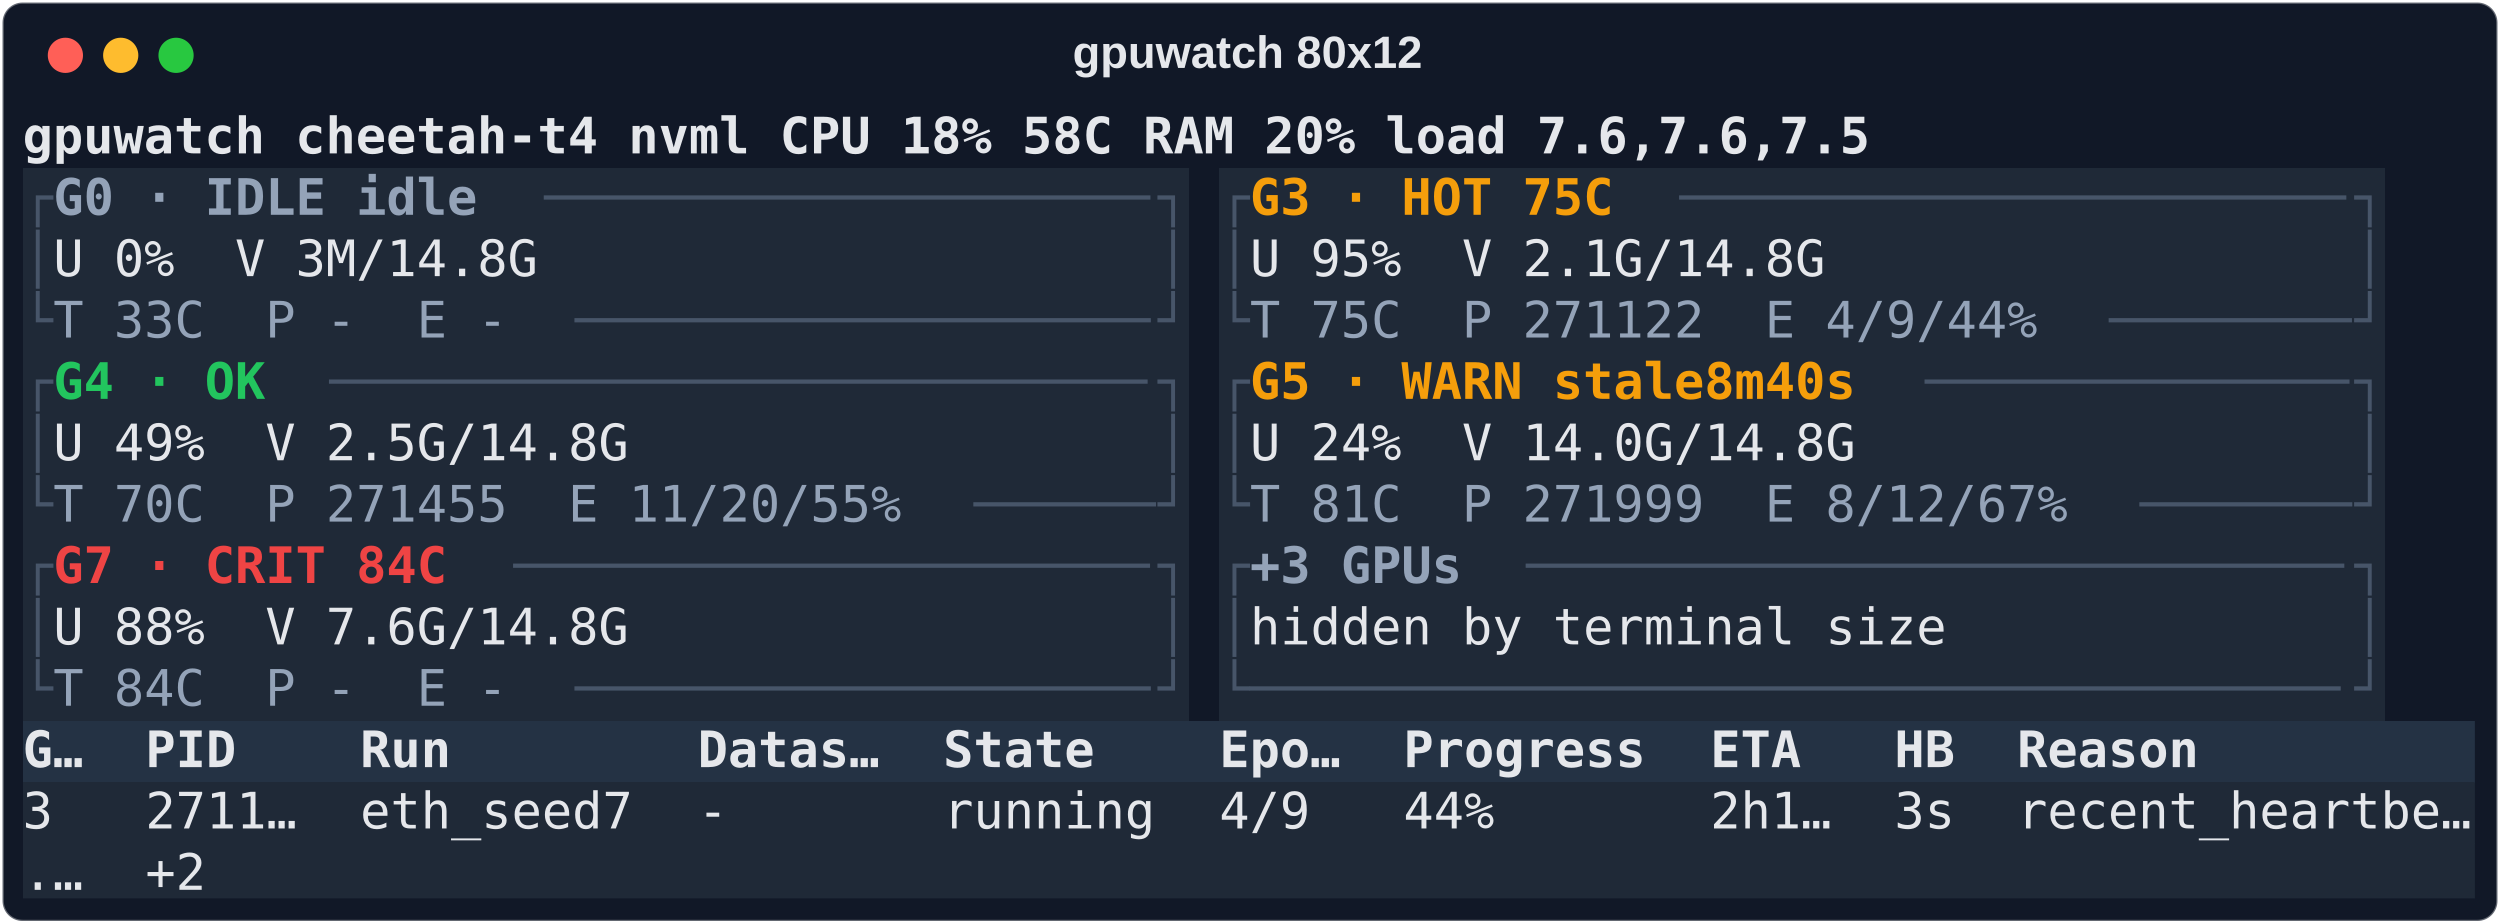
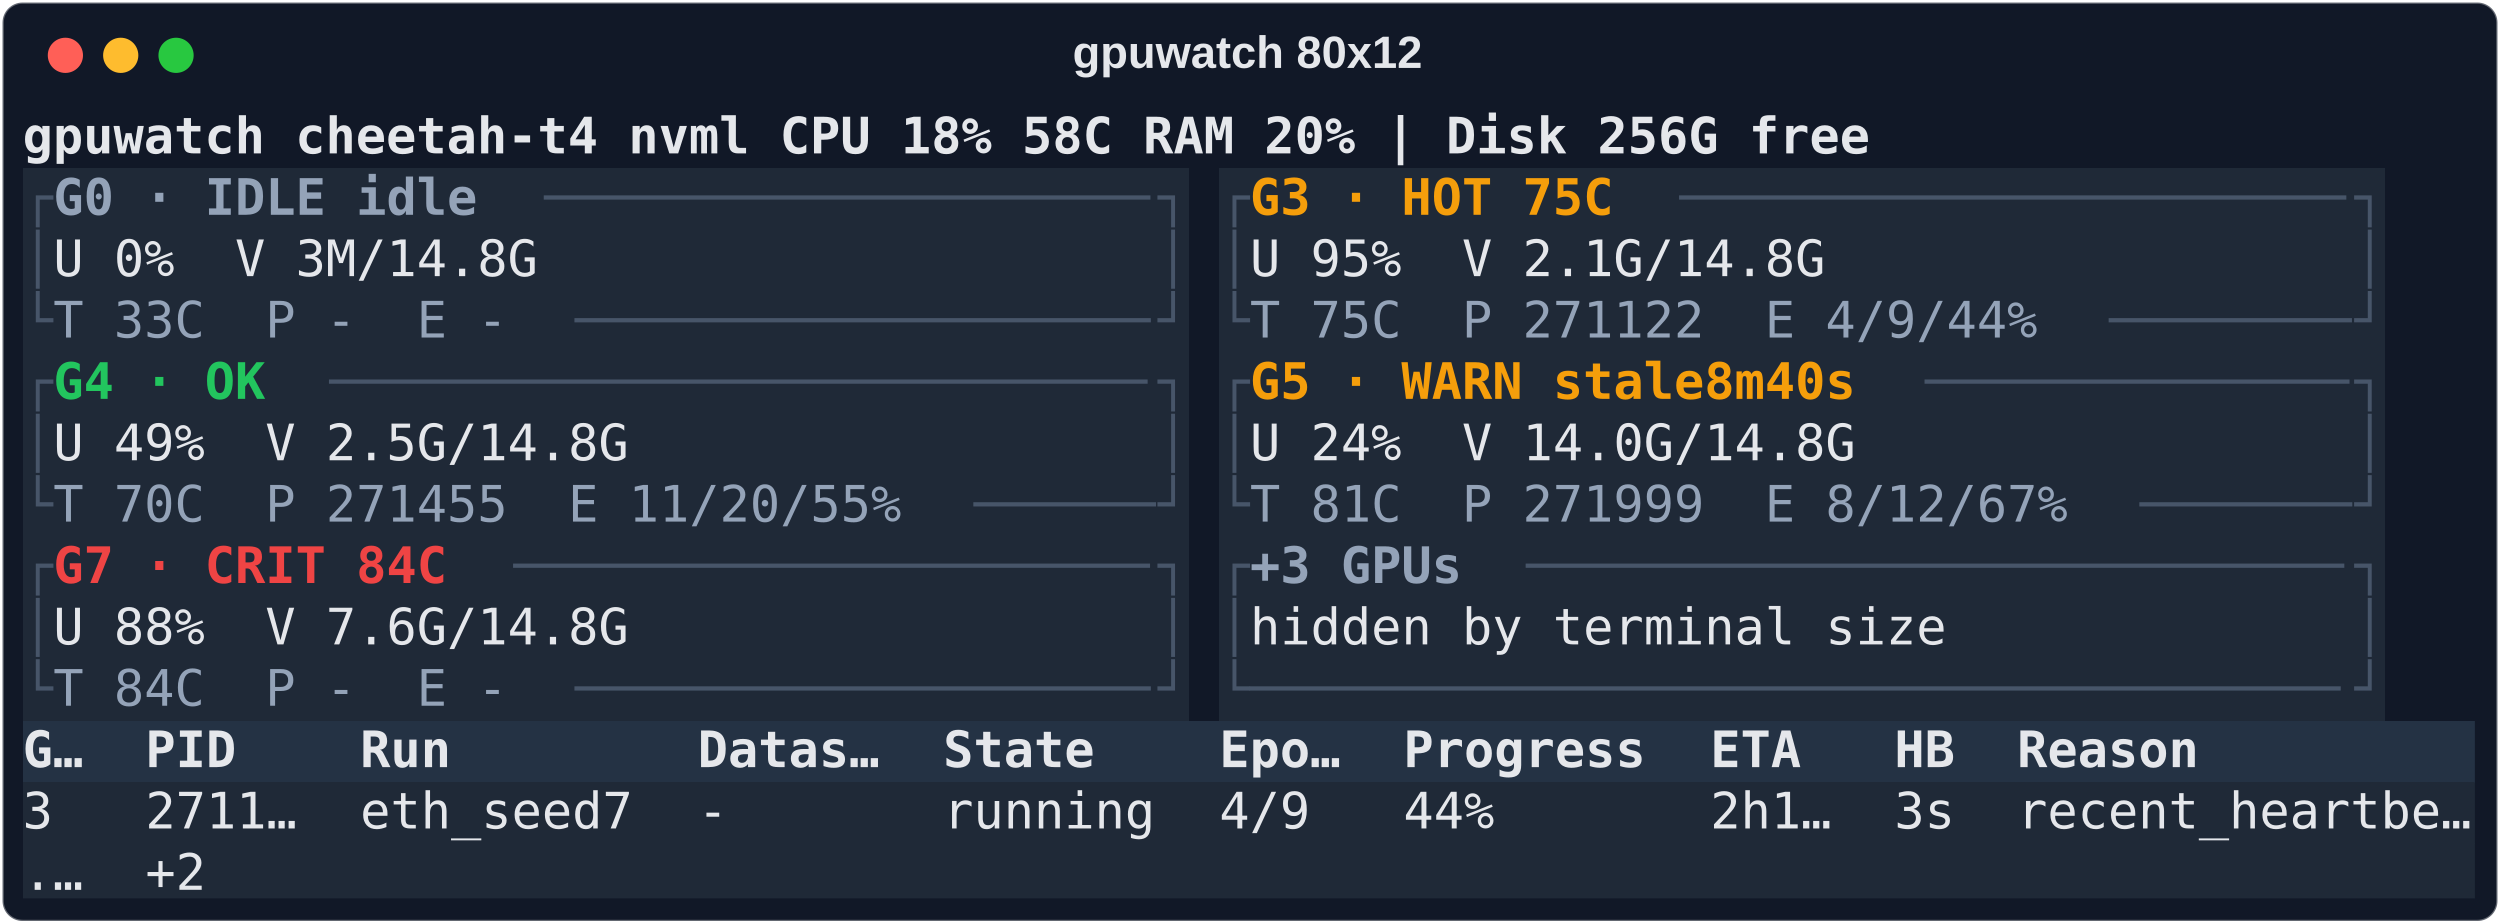
<svg xmlns="http://www.w3.org/2000/svg" class="rich-terminal" viewBox="0 0 994 367.2">
  <style>

    @font-face {
        font-family: "Fira Code";
        src: local("FiraCode-Regular"),
                url("https://cdnjs.cloudflare.com/ajax/libs/firacode/6.2.0/woff2/FiraCode-Regular.woff2") format("woff2"),
                url("https://cdnjs.cloudflare.com/ajax/libs/firacode/6.2.0/woff/FiraCode-Regular.woff") format("woff");
        font-style: normal;
        font-weight: 400;
    }
    @font-face {
        font-family: "Fira Code";
        src: local("FiraCode-Bold"),
                url("https://cdnjs.cloudflare.com/ajax/libs/firacode/6.2.0/woff2/FiraCode-Bold.woff2") format("woff2"),
                url("https://cdnjs.cloudflare.com/ajax/libs/firacode/6.2.0/woff/FiraCode-Bold.woff") format("woff");
        font-style: bold;
        font-weight: 700;
    }

-     .terminal-2601094566-matrix {
+     .terminal-3034418859-matrix {
        font-family: Fira Code, monospace;
        font-size: 20px;
        line-height: 24.4px;
        font-variant-east-asian: full-width;
    }

-     .terminal-2601094566-title {
+     .terminal-3034418859-title {
        font-size: 18px;
        font-weight: bold;
        font-family: arial;
    }

-     .terminal-2601094566-r1 { fill: #e5e7eb;font-weight: bold }
- .terminal-2601094566-r2 { fill: #e5e7eb }
- .terminal-2601094566-r3 { fill: #475569 }
- .terminal-2601094566-r4 { fill: #94a3b8;font-weight: bold }
- .terminal-2601094566-r5 { fill: #f59e0b;font-weight: bold }
- .terminal-2601094566-r6 { fill: #94a3b8 }
- .terminal-2601094566-r7 { fill: #22c55e;font-weight: bold }
- .terminal-2601094566-r8 { fill: #ef4444;font-weight: bold }
+     .terminal-3034418859-r1 { fill: #e5e7eb;font-weight: bold }
+ .terminal-3034418859-r2 { fill: #e5e7eb }
+ .terminal-3034418859-r3 { fill: #475569 }
+ .terminal-3034418859-r4 { fill: #94a3b8;font-weight: bold }
+ .terminal-3034418859-r5 { fill: #f59e0b;font-weight: bold }
+ .terminal-3034418859-r6 { fill: #94a3b8 }
+ .terminal-3034418859-r7 { fill: #22c55e;font-weight: bold }
+ .terminal-3034418859-r8 { fill: #ef4444;font-weight: bold }
    </style>
  <defs>
-     <clipPath id="terminal-2601094566-clip-terminal">
+     <clipPath id="terminal-3034418859-clip-terminal">
      <rect x="0" y="0" width="975.0" height="316.2" />
    </clipPath>
-     <clipPath id="terminal-2601094566-line-0">
+     <clipPath id="terminal-3034418859-line-0">
      <rect x="0" y="1.5" width="976" height="24.65" />
    </clipPath>
-     <clipPath id="terminal-2601094566-line-1">
+     <clipPath id="terminal-3034418859-line-1">
      <rect x="0" y="25.9" width="976" height="24.65" />
    </clipPath>
-     <clipPath id="terminal-2601094566-line-2">
+     <clipPath id="terminal-3034418859-line-2">
      <rect x="0" y="50.3" width="976" height="24.65" />
    </clipPath>
-     <clipPath id="terminal-2601094566-line-3">
+     <clipPath id="terminal-3034418859-line-3">
      <rect x="0" y="74.7" width="976" height="24.65" />
    </clipPath>
-     <clipPath id="terminal-2601094566-line-4">
+     <clipPath id="terminal-3034418859-line-4">
      <rect x="0" y="99.1" width="976" height="24.65" />
    </clipPath>
-     <clipPath id="terminal-2601094566-line-5">
+     <clipPath id="terminal-3034418859-line-5">
      <rect x="0" y="123.5" width="976" height="24.65" />
    </clipPath>
-     <clipPath id="terminal-2601094566-line-6">
+     <clipPath id="terminal-3034418859-line-6">
      <rect x="0" y="147.9" width="976" height="24.65" />
    </clipPath>
-     <clipPath id="terminal-2601094566-line-7">
+     <clipPath id="terminal-3034418859-line-7">
      <rect x="0" y="172.3" width="976" height="24.65" />
    </clipPath>
-     <clipPath id="terminal-2601094566-line-8">
+     <clipPath id="terminal-3034418859-line-8">
      <rect x="0" y="196.7" width="976" height="24.65" />
    </clipPath>
-     <clipPath id="terminal-2601094566-line-9">
+     <clipPath id="terminal-3034418859-line-9">
      <rect x="0" y="221.1" width="976" height="24.65" />
    </clipPath>
-     <clipPath id="terminal-2601094566-line-10">
+     <clipPath id="terminal-3034418859-line-10">
      <rect x="0" y="245.5" width="976" height="24.65" />
    </clipPath>
-     <clipPath id="terminal-2601094566-line-11">
+     <clipPath id="terminal-3034418859-line-11">
      <rect x="0" y="269.9" width="976" height="24.65" />
    </clipPath>
  </defs>
  <rect fill="#111827" stroke="rgba(255,255,255,0.35)" stroke-width="1" x="1" y="1" width="992" height="365.2" rx="8" />
-   <text class="terminal-2601094566-title" fill="#e5e7eb" text-anchor="middle" x="496" y="27">gpuwatch 80x12</text>
+   <text class="terminal-3034418859-title" fill="#e5e7eb" text-anchor="middle" x="496" y="27">gpuwatch 80x12</text>
  <g transform="translate(26,22)">
    <circle cx="0" cy="0" r="7" fill="#ff5f57" />
    <circle cx="22" cy="0" r="7" fill="#febc2e" />
    <circle cx="44" cy="0" r="7" fill="#28c840" />
  </g>
-   <g transform="translate(9, 41)" clip-path="url(#terminal-2601094566-clip-terminal)">
+   <g transform="translate(9, 41)" clip-path="url(#terminal-3034418859-clip-terminal)">
    <rect fill="#111827" x="0" y="1.5" width="976" height="24.65" shape-rendering="crispEdges" />
    <rect fill="#1f2937" x="0" y="25.9" width="12.2" height="24.65" shape-rendering="crispEdges" />
    <rect fill="#1f2937" x="12.2" y="25.9" width="195.2" height="24.65" shape-rendering="crispEdges" />
    <rect fill="#1f2937" x="207.4" y="25.9" width="244" height="24.65" shape-rendering="crispEdges" />
    <rect fill="#1f2937" x="451.4" y="25.9" width="12.2" height="24.65" shape-rendering="crispEdges" />
    <rect fill="#111827" x="463.6" y="25.9" width="12.2" height="24.65" shape-rendering="crispEdges" />
    <rect fill="#1f2937" x="475.8" y="25.9" width="12.2" height="24.65" shape-rendering="crispEdges" />
    <rect fill="#1f2937" x="488" y="25.9" width="170.8" height="24.65" shape-rendering="crispEdges" />
    <rect fill="#1f2937" x="658.8" y="25.9" width="268.4" height="24.65" shape-rendering="crispEdges" />
    <rect fill="#1f2937" x="927.2" y="25.9" width="12.2" height="24.65" shape-rendering="crispEdges" />
    <rect fill="#111827" x="939.4" y="25.9" width="36.6" height="24.65" shape-rendering="crispEdges" />
    <rect fill="#1f2937" x="0" y="50.3" width="12.2" height="24.65" shape-rendering="crispEdges" />
    <rect fill="#1f2937" x="12.2" y="50.3" width="439.2" height="24.65" shape-rendering="crispEdges" />
    <rect fill="#1f2937" x="451.4" y="50.3" width="12.2" height="24.65" shape-rendering="crispEdges" />
    <rect fill="#111827" x="463.6" y="50.3" width="12.2" height="24.65" shape-rendering="crispEdges" />
    <rect fill="#1f2937" x="475.8" y="50.3" width="12.2" height="24.65" shape-rendering="crispEdges" />
    <rect fill="#1f2937" x="488" y="50.3" width="439.2" height="24.65" shape-rendering="crispEdges" />
    <rect fill="#1f2937" x="927.2" y="50.3" width="12.2" height="24.65" shape-rendering="crispEdges" />
    <rect fill="#111827" x="939.4" y="50.3" width="36.6" height="24.65" shape-rendering="crispEdges" />
    <rect fill="#1f2937" x="0" y="74.7" width="12.2" height="24.65" shape-rendering="crispEdges" />
    <rect fill="#1f2937" x="12.2" y="74.7" width="207.4" height="24.65" shape-rendering="crispEdges" />
    <rect fill="#1f2937" x="219.6" y="74.7" width="231.8" height="24.65" shape-rendering="crispEdges" />
    <rect fill="#1f2937" x="451.4" y="74.7" width="12.2" height="24.65" shape-rendering="crispEdges" />
    <rect fill="#111827" x="463.6" y="74.7" width="12.2" height="24.65" shape-rendering="crispEdges" />
    <rect fill="#1f2937" x="475.8" y="74.7" width="12.2" height="24.65" shape-rendering="crispEdges" />
    <rect fill="#1f2937" x="488" y="74.7" width="341.6" height="24.65" shape-rendering="crispEdges" />
    <rect fill="#1f2937" x="829.6" y="74.7" width="97.6" height="24.65" shape-rendering="crispEdges" />
    <rect fill="#1f2937" x="927.2" y="74.7" width="12.2" height="24.65" shape-rendering="crispEdges" />
    <rect fill="#111827" x="939.4" y="74.7" width="36.6" height="24.65" shape-rendering="crispEdges" />
    <rect fill="#1f2937" x="0" y="99.1" width="12.2" height="24.65" shape-rendering="crispEdges" />
    <rect fill="#1f2937" x="12.2" y="99.1" width="109.8" height="24.65" shape-rendering="crispEdges" />
    <rect fill="#1f2937" x="122" y="99.1" width="329.4" height="24.65" shape-rendering="crispEdges" />
    <rect fill="#1f2937" x="451.4" y="99.1" width="12.2" height="24.65" shape-rendering="crispEdges" />
    <rect fill="#111827" x="463.6" y="99.1" width="12.2" height="24.65" shape-rendering="crispEdges" />
    <rect fill="#1f2937" x="475.8" y="99.1" width="12.2" height="24.65" shape-rendering="crispEdges" />
    <rect fill="#1f2937" x="488" y="99.1" width="268.4" height="24.65" shape-rendering="crispEdges" />
    <rect fill="#1f2937" x="756.4" y="99.1" width="170.8" height="24.65" shape-rendering="crispEdges" />
    <rect fill="#1f2937" x="927.2" y="99.1" width="12.2" height="24.65" shape-rendering="crispEdges" />
    <rect fill="#111827" x="939.4" y="99.1" width="36.6" height="24.65" shape-rendering="crispEdges" />
    <rect fill="#1f2937" x="0" y="123.5" width="12.2" height="24.65" shape-rendering="crispEdges" />
    <rect fill="#1f2937" x="12.2" y="123.5" width="439.2" height="24.65" shape-rendering="crispEdges" />
    <rect fill="#1f2937" x="451.4" y="123.5" width="12.2" height="24.65" shape-rendering="crispEdges" />
    <rect fill="#111827" x="463.6" y="123.5" width="12.2" height="24.65" shape-rendering="crispEdges" />
    <rect fill="#1f2937" x="475.8" y="123.5" width="12.2" height="24.65" shape-rendering="crispEdges" />
    <rect fill="#1f2937" x="488" y="123.5" width="439.2" height="24.65" shape-rendering="crispEdges" />
    <rect fill="#1f2937" x="927.2" y="123.5" width="12.2" height="24.65" shape-rendering="crispEdges" />
    <rect fill="#111827" x="939.4" y="123.5" width="36.6" height="24.65" shape-rendering="crispEdges" />
    <rect fill="#1f2937" x="0" y="147.9" width="12.2" height="24.65" shape-rendering="crispEdges" />
    <rect fill="#1f2937" x="12.2" y="147.9" width="366" height="24.65" shape-rendering="crispEdges" />
    <rect fill="#1f2937" x="378.2" y="147.9" width="73.2" height="24.65" shape-rendering="crispEdges" />
    <rect fill="#1f2937" x="451.4" y="147.9" width="12.2" height="24.65" shape-rendering="crispEdges" />
    <rect fill="#111827" x="463.6" y="147.9" width="12.2" height="24.65" shape-rendering="crispEdges" />
    <rect fill="#1f2937" x="475.8" y="147.9" width="12.2" height="24.65" shape-rendering="crispEdges" />
    <rect fill="#1f2937" x="488" y="147.9" width="353.8" height="24.65" shape-rendering="crispEdges" />
    <rect fill="#1f2937" x="841.8" y="147.9" width="85.4" height="24.65" shape-rendering="crispEdges" />
    <rect fill="#1f2937" x="927.2" y="147.9" width="12.2" height="24.65" shape-rendering="crispEdges" />
    <rect fill="#111827" x="939.4" y="147.9" width="36.6" height="24.65" shape-rendering="crispEdges" />
    <rect fill="#1f2937" x="0" y="172.3" width="12.2" height="24.65" shape-rendering="crispEdges" />
    <rect fill="#1f2937" x="12.2" y="172.3" width="183" height="24.65" shape-rendering="crispEdges" />
    <rect fill="#1f2937" x="195.2" y="172.3" width="256.2" height="24.65" shape-rendering="crispEdges" />
    <rect fill="#1f2937" x="451.4" y="172.3" width="12.2" height="24.65" shape-rendering="crispEdges" />
    <rect fill="#111827" x="463.6" y="172.3" width="12.2" height="24.65" shape-rendering="crispEdges" />
    <rect fill="#1f2937" x="475.8" y="172.3" width="12.2" height="24.65" shape-rendering="crispEdges" />
    <rect fill="#1f2937" x="488" y="172.3" width="109.8" height="24.65" shape-rendering="crispEdges" />
    <rect fill="#1f2937" x="597.8" y="172.3" width="329.4" height="24.65" shape-rendering="crispEdges" />
    <rect fill="#1f2937" x="927.2" y="172.3" width="12.2" height="24.65" shape-rendering="crispEdges" />
    <rect fill="#111827" x="939.4" y="172.3" width="36.6" height="24.65" shape-rendering="crispEdges" />
    <rect fill="#1f2937" x="0" y="196.7" width="12.2" height="24.65" shape-rendering="crispEdges" />
    <rect fill="#1f2937" x="12.2" y="196.7" width="439.2" height="24.65" shape-rendering="crispEdges" />
    <rect fill="#1f2937" x="451.4" y="196.7" width="12.2" height="24.65" shape-rendering="crispEdges" />
    <rect fill="#111827" x="463.6" y="196.7" width="12.2" height="24.65" shape-rendering="crispEdges" />
    <rect fill="#1f2937" x="475.8" y="196.7" width="12.2" height="24.65" shape-rendering="crispEdges" />
    <rect fill="#1f2937" x="488" y="196.7" width="439.2" height="24.65" shape-rendering="crispEdges" />
    <rect fill="#1f2937" x="927.2" y="196.7" width="12.2" height="24.65" shape-rendering="crispEdges" />
    <rect fill="#111827" x="939.4" y="196.7" width="36.6" height="24.65" shape-rendering="crispEdges" />
    <rect fill="#1f2937" x="0" y="221.1" width="12.2" height="24.65" shape-rendering="crispEdges" />
    <rect fill="#1f2937" x="12.2" y="221.1" width="207.4" height="24.65" shape-rendering="crispEdges" />
    <rect fill="#1f2937" x="219.6" y="221.1" width="231.8" height="24.65" shape-rendering="crispEdges" />
    <rect fill="#1f2937" x="451.4" y="221.1" width="12.2" height="24.65" shape-rendering="crispEdges" />
    <rect fill="#111827" x="463.6" y="221.1" width="12.2" height="24.65" shape-rendering="crispEdges" />
    <rect fill="#1f2937" x="475.8" y="221.1" width="12.2" height="24.65" shape-rendering="crispEdges" />
    <rect fill="#1f2937" x="488" y="221.1" width="439.2" height="24.65" shape-rendering="crispEdges" />
    <rect fill="#1f2937" x="927.2" y="221.1" width="12.2" height="24.65" shape-rendering="crispEdges" />
    <rect fill="#111827" x="939.4" y="221.1" width="36.6" height="24.65" shape-rendering="crispEdges" />
    <rect fill="#243244" x="0" y="245.5" width="24.4" height="24.65" shape-rendering="crispEdges" />
    <rect fill="#243244" x="24.4" y="245.5" width="12.2" height="24.65" shape-rendering="crispEdges" />
    <rect fill="#243244" x="36.6" y="245.5" width="12.2" height="24.65" shape-rendering="crispEdges" />
    <rect fill="#243244" x="48.8" y="245.5" width="61" height="24.65" shape-rendering="crispEdges" />
    <rect fill="#243244" x="109.8" y="245.5" width="12.2" height="24.65" shape-rendering="crispEdges" />
    <rect fill="#243244" x="122" y="245.5" width="12.2" height="24.65" shape-rendering="crispEdges" />
    <rect fill="#243244" x="134.2" y="245.5" width="109.8" height="24.65" shape-rendering="crispEdges" />
    <rect fill="#243244" x="244" y="245.5" width="12.2" height="24.65" shape-rendering="crispEdges" />
    <rect fill="#243244" x="256.2" y="245.5" width="12.2" height="24.65" shape-rendering="crispEdges" />
    <rect fill="#243244" x="268.4" y="245.5" width="73.2" height="24.65" shape-rendering="crispEdges" />
    <rect fill="#243244" x="341.6" y="245.5" width="12.2" height="24.65" shape-rendering="crispEdges" />
    <rect fill="#243244" x="353.8" y="245.5" width="12.2" height="24.65" shape-rendering="crispEdges" />
    <rect fill="#243244" x="366" y="245.5" width="85.4" height="24.65" shape-rendering="crispEdges" />
    <rect fill="#243244" x="451.4" y="245.5" width="12.2" height="24.65" shape-rendering="crispEdges" />
    <rect fill="#243244" x="463.6" y="245.5" width="12.2" height="24.65" shape-rendering="crispEdges" />
    <rect fill="#243244" x="475.8" y="245.5" width="48.8" height="24.65" shape-rendering="crispEdges" />
    <rect fill="#243244" x="524.6" y="245.5" width="12.2" height="24.65" shape-rendering="crispEdges" />
    <rect fill="#243244" x="536.8" y="245.5" width="12.2" height="24.65" shape-rendering="crispEdges" />
    <rect fill="#243244" x="549" y="245.5" width="97.6" height="24.65" shape-rendering="crispEdges" />
    <rect fill="#243244" x="646.6" y="245.5" width="12.2" height="24.65" shape-rendering="crispEdges" />
    <rect fill="#243244" x="658.8" y="245.5" width="12.2" height="24.65" shape-rendering="crispEdges" />
    <rect fill="#243244" x="671" y="245.5" width="48.8" height="24.65" shape-rendering="crispEdges" />
    <rect fill="#243244" x="719.8" y="245.5" width="12.2" height="24.65" shape-rendering="crispEdges" />
    <rect fill="#243244" x="732" y="245.5" width="12.2" height="24.65" shape-rendering="crispEdges" />
    <rect fill="#243244" x="744.2" y="245.5" width="24.4" height="24.65" shape-rendering="crispEdges" />
    <rect fill="#243244" x="768.6" y="245.5" width="12.2" height="24.65" shape-rendering="crispEdges" />
    <rect fill="#243244" x="780.8" y="245.5" width="12.2" height="24.65" shape-rendering="crispEdges" />
    <rect fill="#243244" x="793" y="245.5" width="183" height="24.65" shape-rendering="crispEdges" />
    <rect fill="#1f2937" x="0" y="269.9" width="24.4" height="24.65" shape-rendering="crispEdges" />
    <rect fill="#1f2937" x="24.4" y="269.9" width="12.2" height="24.65" shape-rendering="crispEdges" />
    <rect fill="#1f2937" x="36.6" y="269.9" width="12.2" height="24.65" shape-rendering="crispEdges" />
    <rect fill="#1f2937" x="48.8" y="269.9" width="61" height="24.65" shape-rendering="crispEdges" />
    <rect fill="#1f2937" x="109.8" y="269.9" width="12.2" height="24.65" shape-rendering="crispEdges" />
    <rect fill="#1f2937" x="122" y="269.9" width="12.2" height="24.65" shape-rendering="crispEdges" />
    <rect fill="#1f2937" x="134.2" y="269.9" width="109.8" height="24.65" shape-rendering="crispEdges" />
    <rect fill="#1f2937" x="244" y="269.9" width="12.2" height="24.65" shape-rendering="crispEdges" />
    <rect fill="#1f2937" x="256.2" y="269.9" width="12.2" height="24.65" shape-rendering="crispEdges" />
    <rect fill="#1f2937" x="268.4" y="269.9" width="73.2" height="24.65" shape-rendering="crispEdges" />
    <rect fill="#1f2937" x="341.6" y="269.9" width="12.2" height="24.65" shape-rendering="crispEdges" />
    <rect fill="#1f2937" x="353.8" y="269.9" width="12.2" height="24.65" shape-rendering="crispEdges" />
    <rect fill="#1f2937" x="366" y="269.9" width="85.4" height="24.65" shape-rendering="crispEdges" />
    <rect fill="#1f2937" x="451.4" y="269.9" width="12.2" height="24.65" shape-rendering="crispEdges" />
    <rect fill="#1f2937" x="463.6" y="269.9" width="12.2" height="24.65" shape-rendering="crispEdges" />
    <rect fill="#1f2937" x="475.8" y="269.9" width="48.8" height="24.65" shape-rendering="crispEdges" />
    <rect fill="#1f2937" x="524.6" y="269.9" width="12.2" height="24.65" shape-rendering="crispEdges" />
    <rect fill="#1f2937" x="536.8" y="269.9" width="12.2" height="24.65" shape-rendering="crispEdges" />
    <rect fill="#1f2937" x="549" y="269.9" width="97.6" height="24.65" shape-rendering="crispEdges" />
    <rect fill="#1f2937" x="646.6" y="269.9" width="12.2" height="24.65" shape-rendering="crispEdges" />
    <rect fill="#1f2937" x="658.8" y="269.9" width="12.2" height="24.65" shape-rendering="crispEdges" />
    <rect fill="#1f2937" x="671" y="269.9" width="48.8" height="24.65" shape-rendering="crispEdges" />
    <rect fill="#1f2937" x="719.8" y="269.9" width="12.2" height="24.65" shape-rendering="crispEdges" />
    <rect fill="#1f2937" x="732" y="269.9" width="12.2" height="24.65" shape-rendering="crispEdges" />
    <rect fill="#1f2937" x="744.2" y="269.9" width="24.4" height="24.65" shape-rendering="crispEdges" />
    <rect fill="#1f2937" x="768.6" y="269.9" width="12.2" height="24.65" shape-rendering="crispEdges" />
    <rect fill="#1f2937" x="780.8" y="269.9" width="12.2" height="24.65" shape-rendering="crispEdges" />
    <rect fill="#1f2937" x="793" y="269.9" width="183" height="24.65" shape-rendering="crispEdges" />
    <rect fill="#1f2937" x="0" y="294.3" width="24.4" height="24.65" shape-rendering="crispEdges" />
    <rect fill="#1f2937" x="24.4" y="294.3" width="12.2" height="24.65" shape-rendering="crispEdges" />
    <rect fill="#1f2937" x="36.6" y="294.3" width="12.2" height="24.65" shape-rendering="crispEdges" />
    <rect fill="#1f2937" x="48.8" y="294.3" width="61" height="24.65" shape-rendering="crispEdges" />
    <rect fill="#1f2937" x="109.8" y="294.3" width="12.2" height="24.65" shape-rendering="crispEdges" />
    <rect fill="#1f2937" x="122" y="294.3" width="12.2" height="24.65" shape-rendering="crispEdges" />
    <rect fill="#1f2937" x="134.2" y="294.3" width="109.8" height="24.65" shape-rendering="crispEdges" />
    <rect fill="#1f2937" x="244" y="294.3" width="12.2" height="24.65" shape-rendering="crispEdges" />
    <rect fill="#1f2937" x="256.2" y="294.3" width="12.2" height="24.65" shape-rendering="crispEdges" />
    <rect fill="#1f2937" x="268.4" y="294.3" width="73.2" height="24.65" shape-rendering="crispEdges" />
    <rect fill="#1f2937" x="341.6" y="294.3" width="12.2" height="24.65" shape-rendering="crispEdges" />
    <rect fill="#1f2937" x="353.8" y="294.3" width="12.2" height="24.65" shape-rendering="crispEdges" />
    <rect fill="#1f2937" x="366" y="294.3" width="85.4" height="24.65" shape-rendering="crispEdges" />
    <rect fill="#1f2937" x="451.4" y="294.3" width="12.2" height="24.65" shape-rendering="crispEdges" />
    <rect fill="#1f2937" x="463.6" y="294.3" width="12.2" height="24.65" shape-rendering="crispEdges" />
    <rect fill="#1f2937" x="475.8" y="294.3" width="48.8" height="24.65" shape-rendering="crispEdges" />
    <rect fill="#1f2937" x="524.6" y="294.3" width="12.2" height="24.65" shape-rendering="crispEdges" />
    <rect fill="#1f2937" x="536.8" y="294.3" width="12.2" height="24.65" shape-rendering="crispEdges" />
    <rect fill="#1f2937" x="549" y="294.3" width="97.6" height="24.65" shape-rendering="crispEdges" />
    <rect fill="#1f2937" x="646.6" y="294.3" width="12.2" height="24.65" shape-rendering="crispEdges" />
    <rect fill="#1f2937" x="658.8" y="294.3" width="12.2" height="24.65" shape-rendering="crispEdges" />
    <rect fill="#1f2937" x="671" y="294.3" width="48.8" height="24.65" shape-rendering="crispEdges" />
    <rect fill="#1f2937" x="719.8" y="294.3" width="12.2" height="24.65" shape-rendering="crispEdges" />
    <rect fill="#1f2937" x="732" y="294.3" width="12.2" height="24.65" shape-rendering="crispEdges" />
    <rect fill="#1f2937" x="744.2" y="294.3" width="24.4" height="24.65" shape-rendering="crispEdges" />
    <rect fill="#1f2937" x="768.6" y="294.3" width="12.2" height="24.65" shape-rendering="crispEdges" />
    <rect fill="#1f2937" x="780.8" y="294.3" width="12.2" height="24.65" shape-rendering="crispEdges" />
    <rect fill="#1f2937" x="793" y="294.3" width="183" height="24.65" shape-rendering="crispEdges" />
-     <g class="terminal-2601094566-matrix">
-       <text class="terminal-2601094566-r1" x="0" y="20" textLength="976" clip-path="url(#terminal-2601094566-line-0)">gpuwatch cheetah-t4 nvml CPU 18% 58C RAM 20% load 7.6,7.6,7.5                   </text>
-       <text class="terminal-2601094566-r2" x="976" y="20" textLength="12.2" clip-path="url(#terminal-2601094566-line-0)">
- </text>
-       <text class="terminal-2601094566-r3" x="0" y="44.4" textLength="12.2" clip-path="url(#terminal-2601094566-line-1)">┌</text>
-       <text class="terminal-2601094566-r4" x="12.2" y="44.4" textLength="195.2" clip-path="url(#terminal-2601094566-line-1)"> G0 · IDLE idle </text>
-       <text class="terminal-2601094566-r3" x="207.4" y="44.4" textLength="244" clip-path="url(#terminal-2601094566-line-1)">────────────────────</text>
-       <text class="terminal-2601094566-r3" x="451.4" y="44.4" textLength="12.2" clip-path="url(#terminal-2601094566-line-1)">┐</text>
-       <text class="terminal-2601094566-r3" x="475.8" y="44.4" textLength="12.2" clip-path="url(#terminal-2601094566-line-1)">┌</text>
-       <text class="terminal-2601094566-r5" x="488" y="44.4" textLength="170.8" clip-path="url(#terminal-2601094566-line-1)"> G3 · HOT 75C </text>
-       <text class="terminal-2601094566-r3" x="658.8" y="44.4" textLength="268.4" clip-path="url(#terminal-2601094566-line-1)">──────────────────────</text>
-       <text class="terminal-2601094566-r3" x="927.2" y="44.4" textLength="12.2" clip-path="url(#terminal-2601094566-line-1)">┐</text>
-       <text class="terminal-2601094566-r2" x="976" y="44.4" textLength="12.2" clip-path="url(#terminal-2601094566-line-1)">
- </text>
-       <text class="terminal-2601094566-r3" x="0" y="68.8" textLength="12.2" clip-path="url(#terminal-2601094566-line-2)">│</text>
-       <text class="terminal-2601094566-r2" x="12.2" y="68.8" textLength="439.2" clip-path="url(#terminal-2601094566-line-2)">U 0%  V 3M/14.8G                    </text>
-       <text class="terminal-2601094566-r3" x="451.4" y="68.8" textLength="12.2" clip-path="url(#terminal-2601094566-line-2)">│</text>
-       <text class="terminal-2601094566-r3" x="475.8" y="68.8" textLength="12.2" clip-path="url(#terminal-2601094566-line-2)">│</text>
-       <text class="terminal-2601094566-r2" x="488" y="68.8" textLength="439.2" clip-path="url(#terminal-2601094566-line-2)">U 95%  V 2.1G/14.8G                 </text>
-       <text class="terminal-2601094566-r3" x="927.2" y="68.8" textLength="12.2" clip-path="url(#terminal-2601094566-line-2)">│</text>
-       <text class="terminal-2601094566-r2" x="976" y="68.8" textLength="12.2" clip-path="url(#terminal-2601094566-line-2)">
- </text>
-       <text class="terminal-2601094566-r3" x="0" y="93.2" textLength="12.2" clip-path="url(#terminal-2601094566-line-3)">└</text>
-       <text class="terminal-2601094566-r6" x="12.2" y="93.2" textLength="207.4" clip-path="url(#terminal-2601094566-line-3)"> T 33C  P -  E - </text>
-       <text class="terminal-2601094566-r3" x="219.6" y="93.2" textLength="231.8" clip-path="url(#terminal-2601094566-line-3)">───────────────────</text>
-       <text class="terminal-2601094566-r3" x="451.4" y="93.2" textLength="12.2" clip-path="url(#terminal-2601094566-line-3)">┘</text>
-       <text class="terminal-2601094566-r3" x="475.8" y="93.2" textLength="12.2" clip-path="url(#terminal-2601094566-line-3)">└</text>
-       <text class="terminal-2601094566-r6" x="488" y="93.2" textLength="341.6" clip-path="url(#terminal-2601094566-line-3)"> T 75C  P 271122  E 4/9/44% </text>
-       <text class="terminal-2601094566-r3" x="829.6" y="93.2" textLength="97.6" clip-path="url(#terminal-2601094566-line-3)">────────</text>
-       <text class="terminal-2601094566-r3" x="927.2" y="93.2" textLength="12.2" clip-path="url(#terminal-2601094566-line-3)">┘</text>
-       <text class="terminal-2601094566-r2" x="976" y="93.2" textLength="12.2" clip-path="url(#terminal-2601094566-line-3)">
- </text>
-       <text class="terminal-2601094566-r3" x="0" y="117.6" textLength="12.2" clip-path="url(#terminal-2601094566-line-4)">┌</text>
-       <text class="terminal-2601094566-r7" x="12.2" y="117.6" textLength="109.8" clip-path="url(#terminal-2601094566-line-4)"> G4 · OK </text>
-       <text class="terminal-2601094566-r3" x="122" y="117.6" textLength="329.4" clip-path="url(#terminal-2601094566-line-4)">───────────────────────────</text>
-       <text class="terminal-2601094566-r3" x="451.4" y="117.6" textLength="12.2" clip-path="url(#terminal-2601094566-line-4)">┐</text>
-       <text class="terminal-2601094566-r3" x="475.8" y="117.6" textLength="12.2" clip-path="url(#terminal-2601094566-line-4)">┌</text>
-       <text class="terminal-2601094566-r5" x="488" y="117.6" textLength="268.4" clip-path="url(#terminal-2601094566-line-4)"> G5 · WARN stale8m40s </text>
-       <text class="terminal-2601094566-r3" x="756.4" y="117.6" textLength="170.8" clip-path="url(#terminal-2601094566-line-4)">──────────────</text>
-       <text class="terminal-2601094566-r3" x="927.2" y="117.6" textLength="12.2" clip-path="url(#terminal-2601094566-line-4)">┐</text>
-       <text class="terminal-2601094566-r2" x="976" y="117.6" textLength="12.2" clip-path="url(#terminal-2601094566-line-4)">
- </text>
-       <text class="terminal-2601094566-r3" x="0" y="142" textLength="12.2" clip-path="url(#terminal-2601094566-line-5)">│</text>
-       <text class="terminal-2601094566-r2" x="12.2" y="142" textLength="439.2" clip-path="url(#terminal-2601094566-line-5)">U 49%  V 2.5G/14.8G                 </text>
-       <text class="terminal-2601094566-r3" x="451.4" y="142" textLength="12.2" clip-path="url(#terminal-2601094566-line-5)">│</text>
-       <text class="terminal-2601094566-r3" x="475.8" y="142" textLength="12.2" clip-path="url(#terminal-2601094566-line-5)">│</text>
-       <text class="terminal-2601094566-r2" x="488" y="142" textLength="439.2" clip-path="url(#terminal-2601094566-line-5)">U 24%  V 14.0G/14.8G                </text>
-       <text class="terminal-2601094566-r3" x="927.2" y="142" textLength="12.2" clip-path="url(#terminal-2601094566-line-5)">│</text>
-       <text class="terminal-2601094566-r2" x="976" y="142" textLength="12.2" clip-path="url(#terminal-2601094566-line-5)">
- </text>
-       <text class="terminal-2601094566-r3" x="0" y="166.4" textLength="12.2" clip-path="url(#terminal-2601094566-line-6)">└</text>
-       <text class="terminal-2601094566-r6" x="12.2" y="166.4" textLength="366" clip-path="url(#terminal-2601094566-line-6)"> T 70C  P 271455  E 11/20/55% </text>
-       <text class="terminal-2601094566-r3" x="378.2" y="166.4" textLength="73.2" clip-path="url(#terminal-2601094566-line-6)">──────</text>
-       <text class="terminal-2601094566-r3" x="451.4" y="166.4" textLength="12.2" clip-path="url(#terminal-2601094566-line-6)">┘</text>
-       <text class="terminal-2601094566-r3" x="475.8" y="166.4" textLength="12.2" clip-path="url(#terminal-2601094566-line-6)">└</text>
-       <text class="terminal-2601094566-r6" x="488" y="166.4" textLength="353.8" clip-path="url(#terminal-2601094566-line-6)"> T 81C  P 271999  E 8/12/67% </text>
-       <text class="terminal-2601094566-r3" x="841.8" y="166.4" textLength="85.4" clip-path="url(#terminal-2601094566-line-6)">───────</text>
-       <text class="terminal-2601094566-r3" x="927.2" y="166.4" textLength="12.2" clip-path="url(#terminal-2601094566-line-6)">┘</text>
-       <text class="terminal-2601094566-r2" x="976" y="166.4" textLength="12.2" clip-path="url(#terminal-2601094566-line-6)">
- </text>
-       <text class="terminal-2601094566-r3" x="0" y="190.8" textLength="12.2" clip-path="url(#terminal-2601094566-line-7)">┌</text>
-       <text class="terminal-2601094566-r8" x="12.2" y="190.8" textLength="183" clip-path="url(#terminal-2601094566-line-7)"> G7 · CRIT 84C </text>
-       <text class="terminal-2601094566-r3" x="195.2" y="190.8" textLength="256.2" clip-path="url(#terminal-2601094566-line-7)">─────────────────────</text>
-       <text class="terminal-2601094566-r3" x="451.4" y="190.8" textLength="12.2" clip-path="url(#terminal-2601094566-line-7)">┐</text>
-       <text class="terminal-2601094566-r3" x="475.8" y="190.8" textLength="12.2" clip-path="url(#terminal-2601094566-line-7)">┌</text>
-       <text class="terminal-2601094566-r4" x="488" y="190.8" textLength="109.8" clip-path="url(#terminal-2601094566-line-7)"> +3 GPUs </text>
-       <text class="terminal-2601094566-r3" x="597.8" y="190.8" textLength="329.4" clip-path="url(#terminal-2601094566-line-7)">───────────────────────────</text>
-       <text class="terminal-2601094566-r3" x="927.2" y="190.8" textLength="12.2" clip-path="url(#terminal-2601094566-line-7)">┐</text>
-       <text class="terminal-2601094566-r2" x="976" y="190.8" textLength="12.2" clip-path="url(#terminal-2601094566-line-7)">
- </text>
-       <text class="terminal-2601094566-r3" x="0" y="215.2" textLength="12.2" clip-path="url(#terminal-2601094566-line-8)">│</text>
-       <text class="terminal-2601094566-r2" x="12.2" y="215.2" textLength="439.2" clip-path="url(#terminal-2601094566-line-8)">U 88%  V 7.6G/14.8G                 </text>
-       <text class="terminal-2601094566-r3" x="451.4" y="215.2" textLength="12.2" clip-path="url(#terminal-2601094566-line-8)">│</text>
-       <text class="terminal-2601094566-r3" x="475.8" y="215.2" textLength="12.2" clip-path="url(#terminal-2601094566-line-8)">│</text>
-       <text class="terminal-2601094566-r2" x="488" y="215.2" textLength="439.2" clip-path="url(#terminal-2601094566-line-8)">hidden by terminal size             </text>
-       <text class="terminal-2601094566-r3" x="927.2" y="215.2" textLength="12.2" clip-path="url(#terminal-2601094566-line-8)">│</text>
-       <text class="terminal-2601094566-r2" x="976" y="215.2" textLength="12.2" clip-path="url(#terminal-2601094566-line-8)">
- </text>
-       <text class="terminal-2601094566-r3" x="0" y="239.6" textLength="12.2" clip-path="url(#terminal-2601094566-line-9)">└</text>
-       <text class="terminal-2601094566-r6" x="12.2" y="239.6" textLength="207.4" clip-path="url(#terminal-2601094566-line-9)"> T 84C  P -  E - </text>
-       <text class="terminal-2601094566-r3" x="219.6" y="239.6" textLength="231.8" clip-path="url(#terminal-2601094566-line-9)">───────────────────</text>
-       <text class="terminal-2601094566-r3" x="451.4" y="239.6" textLength="12.2" clip-path="url(#terminal-2601094566-line-9)">┘</text>
-       <text class="terminal-2601094566-r3" x="475.8" y="239.6" textLength="12.2" clip-path="url(#terminal-2601094566-line-9)">└</text>
-       <text class="terminal-2601094566-r3" x="488" y="239.6" textLength="439.2" clip-path="url(#terminal-2601094566-line-9)">────────────────────────────────────</text>
-       <text class="terminal-2601094566-r3" x="927.2" y="239.6" textLength="12.2" clip-path="url(#terminal-2601094566-line-9)">┘</text>
-       <text class="terminal-2601094566-r2" x="976" y="239.6" textLength="12.2" clip-path="url(#terminal-2601094566-line-9)">
- </text>
-       <text class="terminal-2601094566-r1" x="0" y="264" textLength="24.4" clip-path="url(#terminal-2601094566-line-10)">G…</text>
-       <text class="terminal-2601094566-r1" x="48.8" y="264" textLength="61" clip-path="url(#terminal-2601094566-line-10)">  PID</text>
-       <text class="terminal-2601094566-r1" x="134.2" y="264" textLength="109.8" clip-path="url(#terminal-2601094566-line-10)">Run      </text>
-       <text class="terminal-2601094566-r1" x="268.4" y="264" textLength="73.2" clip-path="url(#terminal-2601094566-line-10)">Datas…</text>
-       <text class="terminal-2601094566-r1" x="366" y="264" textLength="85.4" clip-path="url(#terminal-2601094566-line-10)">State  </text>
-       <text class="terminal-2601094566-r1" x="475.8" y="264" textLength="48.8" clip-path="url(#terminal-2601094566-line-10)">Epo…</text>
-       <text class="terminal-2601094566-r1" x="549" y="264" textLength="97.6" clip-path="url(#terminal-2601094566-line-10)">Progress</text>
-       <text class="terminal-2601094566-r1" x="671" y="264" textLength="48.8" clip-path="url(#terminal-2601094566-line-10)">ETA </text>
-       <text class="terminal-2601094566-r1" x="744.2" y="264" textLength="24.4" clip-path="url(#terminal-2601094566-line-10)">HB</text>
-       <text class="terminal-2601094566-r1" x="793" y="264" textLength="183" clip-path="url(#terminal-2601094566-line-10)">Reason         </text>
-       <text class="terminal-2601094566-r2" x="976" y="264" textLength="12.2" clip-path="url(#terminal-2601094566-line-10)">
- </text>
-       <text class="terminal-2601094566-r2" x="0" y="288.4" textLength="24.4" clip-path="url(#terminal-2601094566-line-11)"> 3</text>
-       <text class="terminal-2601094566-r2" x="48.8" y="288.4" textLength="61" clip-path="url(#terminal-2601094566-line-11)">2711…</text>
-       <text class="terminal-2601094566-r2" x="134.2" y="288.4" textLength="109.8" clip-path="url(#terminal-2601094566-line-11)">eth_seed7</text>
-       <text class="terminal-2601094566-r2" x="268.4" y="288.4" textLength="73.2" clip-path="url(#terminal-2601094566-line-11)">-     </text>
-       <text class="terminal-2601094566-r2" x="366" y="288.4" textLength="85.4" clip-path="url(#terminal-2601094566-line-11)">running</text>
-       <text class="terminal-2601094566-r2" x="475.8" y="288.4" textLength="48.8" clip-path="url(#terminal-2601094566-line-11)">4/9 </text>
-       <text class="terminal-2601094566-r2" x="549" y="288.4" textLength="97.6" clip-path="url(#terminal-2601094566-line-11)">44%     </text>
-       <text class="terminal-2601094566-r2" x="671" y="288.4" textLength="48.8" clip-path="url(#terminal-2601094566-line-11)">2h1…</text>
-       <text class="terminal-2601094566-r2" x="744.2" y="288.4" textLength="24.4" clip-path="url(#terminal-2601094566-line-11)">3s</text>
-       <text class="terminal-2601094566-r2" x="793" y="288.4" textLength="183" clip-path="url(#terminal-2601094566-line-11)">recent_heartbe…</text>
-       <text class="terminal-2601094566-r2" x="976" y="288.4" textLength="12.2" clip-path="url(#terminal-2601094566-line-11)">
- </text>
-       <text class="terminal-2601094566-r2" x="0" y="312.8" textLength="24.4" clip-path="url(#terminal-2601094566-line-12)">.…</text>
-       <text class="terminal-2601094566-r2" x="48.8" y="312.8" textLength="61" clip-path="url(#terminal-2601094566-line-12)">   +2</text>
-       <text class="terminal-2601094566-r2" x="976" y="312.8" textLength="12.2" clip-path="url(#terminal-2601094566-line-12)">
+     <g class="terminal-3034418859-matrix">
+       <text class="terminal-3034418859-r1" x="0" y="20" textLength="976" clip-path="url(#terminal-3034418859-line-0)">gpuwatch cheetah-t4 nvml CPU 18% 58C RAM 20% | Disk 256G free                   </text>
+       <text class="terminal-3034418859-r2" x="976" y="20" textLength="12.2" clip-path="url(#terminal-3034418859-line-0)">
+ </text>
+       <text class="terminal-3034418859-r3" x="0" y="44.4" textLength="12.2" clip-path="url(#terminal-3034418859-line-1)">┌</text>
+       <text class="terminal-3034418859-r4" x="12.2" y="44.4" textLength="195.2" clip-path="url(#terminal-3034418859-line-1)"> G0 · IDLE idle </text>
+       <text class="terminal-3034418859-r3" x="207.4" y="44.4" textLength="244" clip-path="url(#terminal-3034418859-line-1)">────────────────────</text>
+       <text class="terminal-3034418859-r3" x="451.4" y="44.4" textLength="12.2" clip-path="url(#terminal-3034418859-line-1)">┐</text>
+       <text class="terminal-3034418859-r3" x="475.8" y="44.4" textLength="12.2" clip-path="url(#terminal-3034418859-line-1)">┌</text>
+       <text class="terminal-3034418859-r5" x="488" y="44.4" textLength="170.8" clip-path="url(#terminal-3034418859-line-1)"> G3 · HOT 75C </text>
+       <text class="terminal-3034418859-r3" x="658.8" y="44.4" textLength="268.4" clip-path="url(#terminal-3034418859-line-1)">──────────────────────</text>
+       <text class="terminal-3034418859-r3" x="927.2" y="44.4" textLength="12.2" clip-path="url(#terminal-3034418859-line-1)">┐</text>
+       <text class="terminal-3034418859-r2" x="976" y="44.4" textLength="12.2" clip-path="url(#terminal-3034418859-line-1)">
+ </text>
+       <text class="terminal-3034418859-r3" x="0" y="68.8" textLength="12.2" clip-path="url(#terminal-3034418859-line-2)">│</text>
+       <text class="terminal-3034418859-r2" x="12.2" y="68.8" textLength="439.2" clip-path="url(#terminal-3034418859-line-2)">U 0%  V 3M/14.8G                    </text>
+       <text class="terminal-3034418859-r3" x="451.4" y="68.8" textLength="12.2" clip-path="url(#terminal-3034418859-line-2)">│</text>
+       <text class="terminal-3034418859-r3" x="475.8" y="68.8" textLength="12.2" clip-path="url(#terminal-3034418859-line-2)">│</text>
+       <text class="terminal-3034418859-r2" x="488" y="68.8" textLength="439.2" clip-path="url(#terminal-3034418859-line-2)">U 95%  V 2.1G/14.8G                 </text>
+       <text class="terminal-3034418859-r3" x="927.2" y="68.8" textLength="12.2" clip-path="url(#terminal-3034418859-line-2)">│</text>
+       <text class="terminal-3034418859-r2" x="976" y="68.8" textLength="12.2" clip-path="url(#terminal-3034418859-line-2)">
+ </text>
+       <text class="terminal-3034418859-r3" x="0" y="93.2" textLength="12.2" clip-path="url(#terminal-3034418859-line-3)">└</text>
+       <text class="terminal-3034418859-r6" x="12.2" y="93.2" textLength="207.4" clip-path="url(#terminal-3034418859-line-3)"> T 33C  P -  E - </text>
+       <text class="terminal-3034418859-r3" x="219.6" y="93.2" textLength="231.8" clip-path="url(#terminal-3034418859-line-3)">───────────────────</text>
+       <text class="terminal-3034418859-r3" x="451.4" y="93.2" textLength="12.2" clip-path="url(#terminal-3034418859-line-3)">┘</text>
+       <text class="terminal-3034418859-r3" x="475.8" y="93.2" textLength="12.2" clip-path="url(#terminal-3034418859-line-3)">└</text>
+       <text class="terminal-3034418859-r6" x="488" y="93.2" textLength="341.6" clip-path="url(#terminal-3034418859-line-3)"> T 75C  P 271122  E 4/9/44% </text>
+       <text class="terminal-3034418859-r3" x="829.6" y="93.2" textLength="97.6" clip-path="url(#terminal-3034418859-line-3)">────────</text>
+       <text class="terminal-3034418859-r3" x="927.2" y="93.2" textLength="12.2" clip-path="url(#terminal-3034418859-line-3)">┘</text>
+       <text class="terminal-3034418859-r2" x="976" y="93.2" textLength="12.2" clip-path="url(#terminal-3034418859-line-3)">
+ </text>
+       <text class="terminal-3034418859-r3" x="0" y="117.6" textLength="12.2" clip-path="url(#terminal-3034418859-line-4)">┌</text>
+       <text class="terminal-3034418859-r7" x="12.2" y="117.6" textLength="109.8" clip-path="url(#terminal-3034418859-line-4)"> G4 · OK </text>
+       <text class="terminal-3034418859-r3" x="122" y="117.6" textLength="329.4" clip-path="url(#terminal-3034418859-line-4)">───────────────────────────</text>
+       <text class="terminal-3034418859-r3" x="451.4" y="117.6" textLength="12.2" clip-path="url(#terminal-3034418859-line-4)">┐</text>
+       <text class="terminal-3034418859-r3" x="475.8" y="117.6" textLength="12.2" clip-path="url(#terminal-3034418859-line-4)">┌</text>
+       <text class="terminal-3034418859-r5" x="488" y="117.6" textLength="268.4" clip-path="url(#terminal-3034418859-line-4)"> G5 · WARN stale8m40s </text>
+       <text class="terminal-3034418859-r3" x="756.4" y="117.6" textLength="170.8" clip-path="url(#terminal-3034418859-line-4)">──────────────</text>
+       <text class="terminal-3034418859-r3" x="927.2" y="117.6" textLength="12.2" clip-path="url(#terminal-3034418859-line-4)">┐</text>
+       <text class="terminal-3034418859-r2" x="976" y="117.6" textLength="12.2" clip-path="url(#terminal-3034418859-line-4)">
+ </text>
+       <text class="terminal-3034418859-r3" x="0" y="142" textLength="12.2" clip-path="url(#terminal-3034418859-line-5)">│</text>
+       <text class="terminal-3034418859-r2" x="12.2" y="142" textLength="439.2" clip-path="url(#terminal-3034418859-line-5)">U 49%  V 2.5G/14.8G                 </text>
+       <text class="terminal-3034418859-r3" x="451.4" y="142" textLength="12.2" clip-path="url(#terminal-3034418859-line-5)">│</text>
+       <text class="terminal-3034418859-r3" x="475.8" y="142" textLength="12.2" clip-path="url(#terminal-3034418859-line-5)">│</text>
+       <text class="terminal-3034418859-r2" x="488" y="142" textLength="439.2" clip-path="url(#terminal-3034418859-line-5)">U 24%  V 14.0G/14.8G                </text>
+       <text class="terminal-3034418859-r3" x="927.2" y="142" textLength="12.2" clip-path="url(#terminal-3034418859-line-5)">│</text>
+       <text class="terminal-3034418859-r2" x="976" y="142" textLength="12.2" clip-path="url(#terminal-3034418859-line-5)">
+ </text>
+       <text class="terminal-3034418859-r3" x="0" y="166.4" textLength="12.2" clip-path="url(#terminal-3034418859-line-6)">└</text>
+       <text class="terminal-3034418859-r6" x="12.2" y="166.4" textLength="366" clip-path="url(#terminal-3034418859-line-6)"> T 70C  P 271455  E 11/20/55% </text>
+       <text class="terminal-3034418859-r3" x="378.2" y="166.4" textLength="73.2" clip-path="url(#terminal-3034418859-line-6)">──────</text>
+       <text class="terminal-3034418859-r3" x="451.4" y="166.4" textLength="12.2" clip-path="url(#terminal-3034418859-line-6)">┘</text>
+       <text class="terminal-3034418859-r3" x="475.8" y="166.4" textLength="12.2" clip-path="url(#terminal-3034418859-line-6)">└</text>
+       <text class="terminal-3034418859-r6" x="488" y="166.4" textLength="353.8" clip-path="url(#terminal-3034418859-line-6)"> T 81C  P 271999  E 8/12/67% </text>
+       <text class="terminal-3034418859-r3" x="841.8" y="166.4" textLength="85.4" clip-path="url(#terminal-3034418859-line-6)">───────</text>
+       <text class="terminal-3034418859-r3" x="927.2" y="166.4" textLength="12.2" clip-path="url(#terminal-3034418859-line-6)">┘</text>
+       <text class="terminal-3034418859-r2" x="976" y="166.4" textLength="12.2" clip-path="url(#terminal-3034418859-line-6)">
+ </text>
+       <text class="terminal-3034418859-r3" x="0" y="190.8" textLength="12.2" clip-path="url(#terminal-3034418859-line-7)">┌</text>
+       <text class="terminal-3034418859-r8" x="12.2" y="190.8" textLength="183" clip-path="url(#terminal-3034418859-line-7)"> G7 · CRIT 84C </text>
+       <text class="terminal-3034418859-r3" x="195.2" y="190.8" textLength="256.2" clip-path="url(#terminal-3034418859-line-7)">─────────────────────</text>
+       <text class="terminal-3034418859-r3" x="451.4" y="190.8" textLength="12.2" clip-path="url(#terminal-3034418859-line-7)">┐</text>
+       <text class="terminal-3034418859-r3" x="475.8" y="190.8" textLength="12.2" clip-path="url(#terminal-3034418859-line-7)">┌</text>
+       <text class="terminal-3034418859-r4" x="488" y="190.8" textLength="109.8" clip-path="url(#terminal-3034418859-line-7)"> +3 GPUs </text>
+       <text class="terminal-3034418859-r3" x="597.8" y="190.8" textLength="329.4" clip-path="url(#terminal-3034418859-line-7)">───────────────────────────</text>
+       <text class="terminal-3034418859-r3" x="927.2" y="190.8" textLength="12.2" clip-path="url(#terminal-3034418859-line-7)">┐</text>
+       <text class="terminal-3034418859-r2" x="976" y="190.8" textLength="12.2" clip-path="url(#terminal-3034418859-line-7)">
+ </text>
+       <text class="terminal-3034418859-r3" x="0" y="215.2" textLength="12.2" clip-path="url(#terminal-3034418859-line-8)">│</text>
+       <text class="terminal-3034418859-r2" x="12.2" y="215.2" textLength="439.2" clip-path="url(#terminal-3034418859-line-8)">U 88%  V 7.6G/14.8G                 </text>
+       <text class="terminal-3034418859-r3" x="451.4" y="215.2" textLength="12.2" clip-path="url(#terminal-3034418859-line-8)">│</text>
+       <text class="terminal-3034418859-r3" x="475.8" y="215.2" textLength="12.2" clip-path="url(#terminal-3034418859-line-8)">│</text>
+       <text class="terminal-3034418859-r2" x="488" y="215.2" textLength="439.2" clip-path="url(#terminal-3034418859-line-8)">hidden by terminal size             </text>
+       <text class="terminal-3034418859-r3" x="927.2" y="215.2" textLength="12.2" clip-path="url(#terminal-3034418859-line-8)">│</text>
+       <text class="terminal-3034418859-r2" x="976" y="215.2" textLength="12.2" clip-path="url(#terminal-3034418859-line-8)">
+ </text>
+       <text class="terminal-3034418859-r3" x="0" y="239.6" textLength="12.2" clip-path="url(#terminal-3034418859-line-9)">└</text>
+       <text class="terminal-3034418859-r6" x="12.2" y="239.6" textLength="207.4" clip-path="url(#terminal-3034418859-line-9)"> T 84C  P -  E - </text>
+       <text class="terminal-3034418859-r3" x="219.6" y="239.6" textLength="231.8" clip-path="url(#terminal-3034418859-line-9)">───────────────────</text>
+       <text class="terminal-3034418859-r3" x="451.4" y="239.6" textLength="12.2" clip-path="url(#terminal-3034418859-line-9)">┘</text>
+       <text class="terminal-3034418859-r3" x="475.8" y="239.6" textLength="12.2" clip-path="url(#terminal-3034418859-line-9)">└</text>
+       <text class="terminal-3034418859-r3" x="488" y="239.6" textLength="439.2" clip-path="url(#terminal-3034418859-line-9)">────────────────────────────────────</text>
+       <text class="terminal-3034418859-r3" x="927.2" y="239.6" textLength="12.2" clip-path="url(#terminal-3034418859-line-9)">┘</text>
+       <text class="terminal-3034418859-r2" x="976" y="239.6" textLength="12.2" clip-path="url(#terminal-3034418859-line-9)">
+ </text>
+       <text class="terminal-3034418859-r1" x="0" y="264" textLength="24.4" clip-path="url(#terminal-3034418859-line-10)">G…</text>
+       <text class="terminal-3034418859-r1" x="48.8" y="264" textLength="61" clip-path="url(#terminal-3034418859-line-10)">  PID</text>
+       <text class="terminal-3034418859-r1" x="134.2" y="264" textLength="109.8" clip-path="url(#terminal-3034418859-line-10)">Run      </text>
+       <text class="terminal-3034418859-r1" x="268.4" y="264" textLength="73.2" clip-path="url(#terminal-3034418859-line-10)">Datas…</text>
+       <text class="terminal-3034418859-r1" x="366" y="264" textLength="85.4" clip-path="url(#terminal-3034418859-line-10)">State  </text>
+       <text class="terminal-3034418859-r1" x="475.8" y="264" textLength="48.8" clip-path="url(#terminal-3034418859-line-10)">Epo…</text>
+       <text class="terminal-3034418859-r1" x="549" y="264" textLength="97.6" clip-path="url(#terminal-3034418859-line-10)">Progress</text>
+       <text class="terminal-3034418859-r1" x="671" y="264" textLength="48.8" clip-path="url(#terminal-3034418859-line-10)">ETA </text>
+       <text class="terminal-3034418859-r1" x="744.2" y="264" textLength="24.4" clip-path="url(#terminal-3034418859-line-10)">HB</text>
+       <text class="terminal-3034418859-r1" x="793" y="264" textLength="183" clip-path="url(#terminal-3034418859-line-10)">Reason         </text>
+       <text class="terminal-3034418859-r2" x="976" y="264" textLength="12.2" clip-path="url(#terminal-3034418859-line-10)">
+ </text>
+       <text class="terminal-3034418859-r2" x="0" y="288.4" textLength="24.4" clip-path="url(#terminal-3034418859-line-11)"> 3</text>
+       <text class="terminal-3034418859-r2" x="48.8" y="288.4" textLength="61" clip-path="url(#terminal-3034418859-line-11)">2711…</text>
+       <text class="terminal-3034418859-r2" x="134.2" y="288.4" textLength="109.8" clip-path="url(#terminal-3034418859-line-11)">eth_seed7</text>
+       <text class="terminal-3034418859-r2" x="268.4" y="288.4" textLength="73.2" clip-path="url(#terminal-3034418859-line-11)">-     </text>
+       <text class="terminal-3034418859-r2" x="366" y="288.4" textLength="85.4" clip-path="url(#terminal-3034418859-line-11)">running</text>
+       <text class="terminal-3034418859-r2" x="475.8" y="288.4" textLength="48.8" clip-path="url(#terminal-3034418859-line-11)">4/9 </text>
+       <text class="terminal-3034418859-r2" x="549" y="288.4" textLength="97.6" clip-path="url(#terminal-3034418859-line-11)">44%     </text>
+       <text class="terminal-3034418859-r2" x="671" y="288.4" textLength="48.8" clip-path="url(#terminal-3034418859-line-11)">2h1…</text>
+       <text class="terminal-3034418859-r2" x="744.2" y="288.4" textLength="24.4" clip-path="url(#terminal-3034418859-line-11)">3s</text>
+       <text class="terminal-3034418859-r2" x="793" y="288.4" textLength="183" clip-path="url(#terminal-3034418859-line-11)">recent_heartbe…</text>
+       <text class="terminal-3034418859-r2" x="976" y="288.4" textLength="12.2" clip-path="url(#terminal-3034418859-line-11)">
+ </text>
+       <text class="terminal-3034418859-r2" x="0" y="312.8" textLength="24.4" clip-path="url(#terminal-3034418859-line-12)">.…</text>
+       <text class="terminal-3034418859-r2" x="48.8" y="312.8" textLength="61" clip-path="url(#terminal-3034418859-line-12)">   +2</text>
+       <text class="terminal-3034418859-r2" x="976" y="312.8" textLength="12.2" clip-path="url(#terminal-3034418859-line-12)">
</text>
    </g>
  </g>
</svg>
